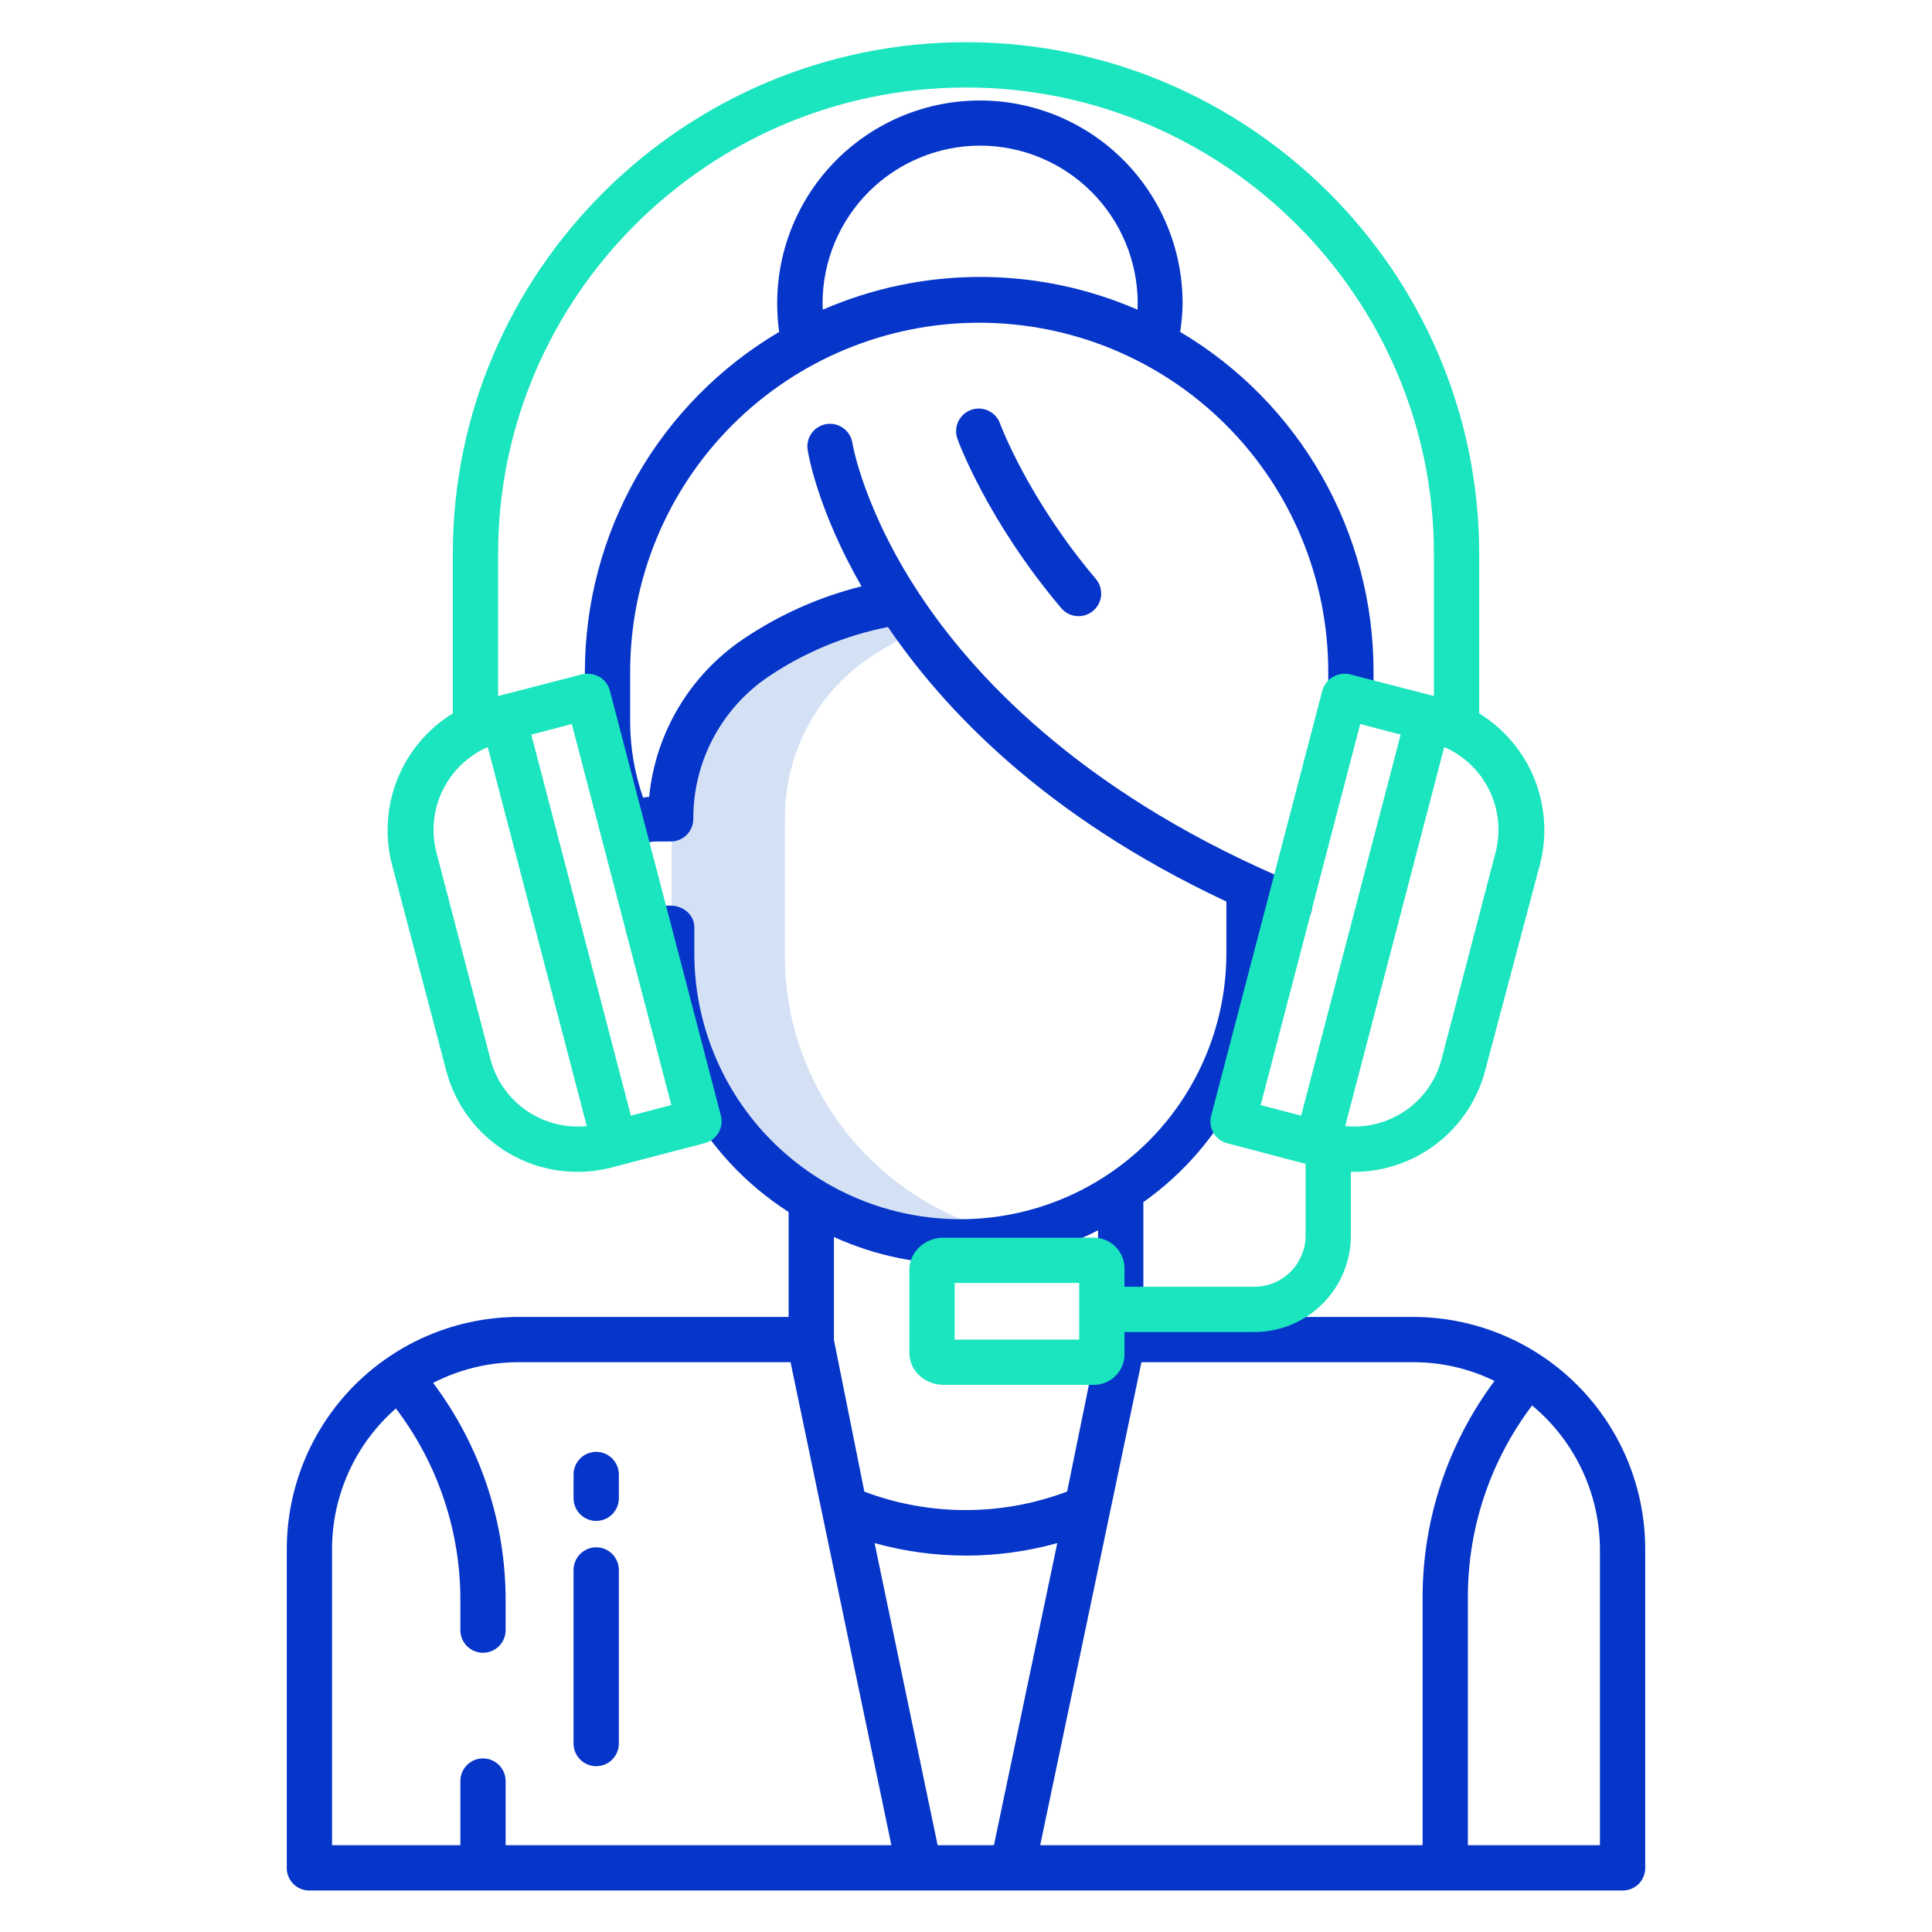
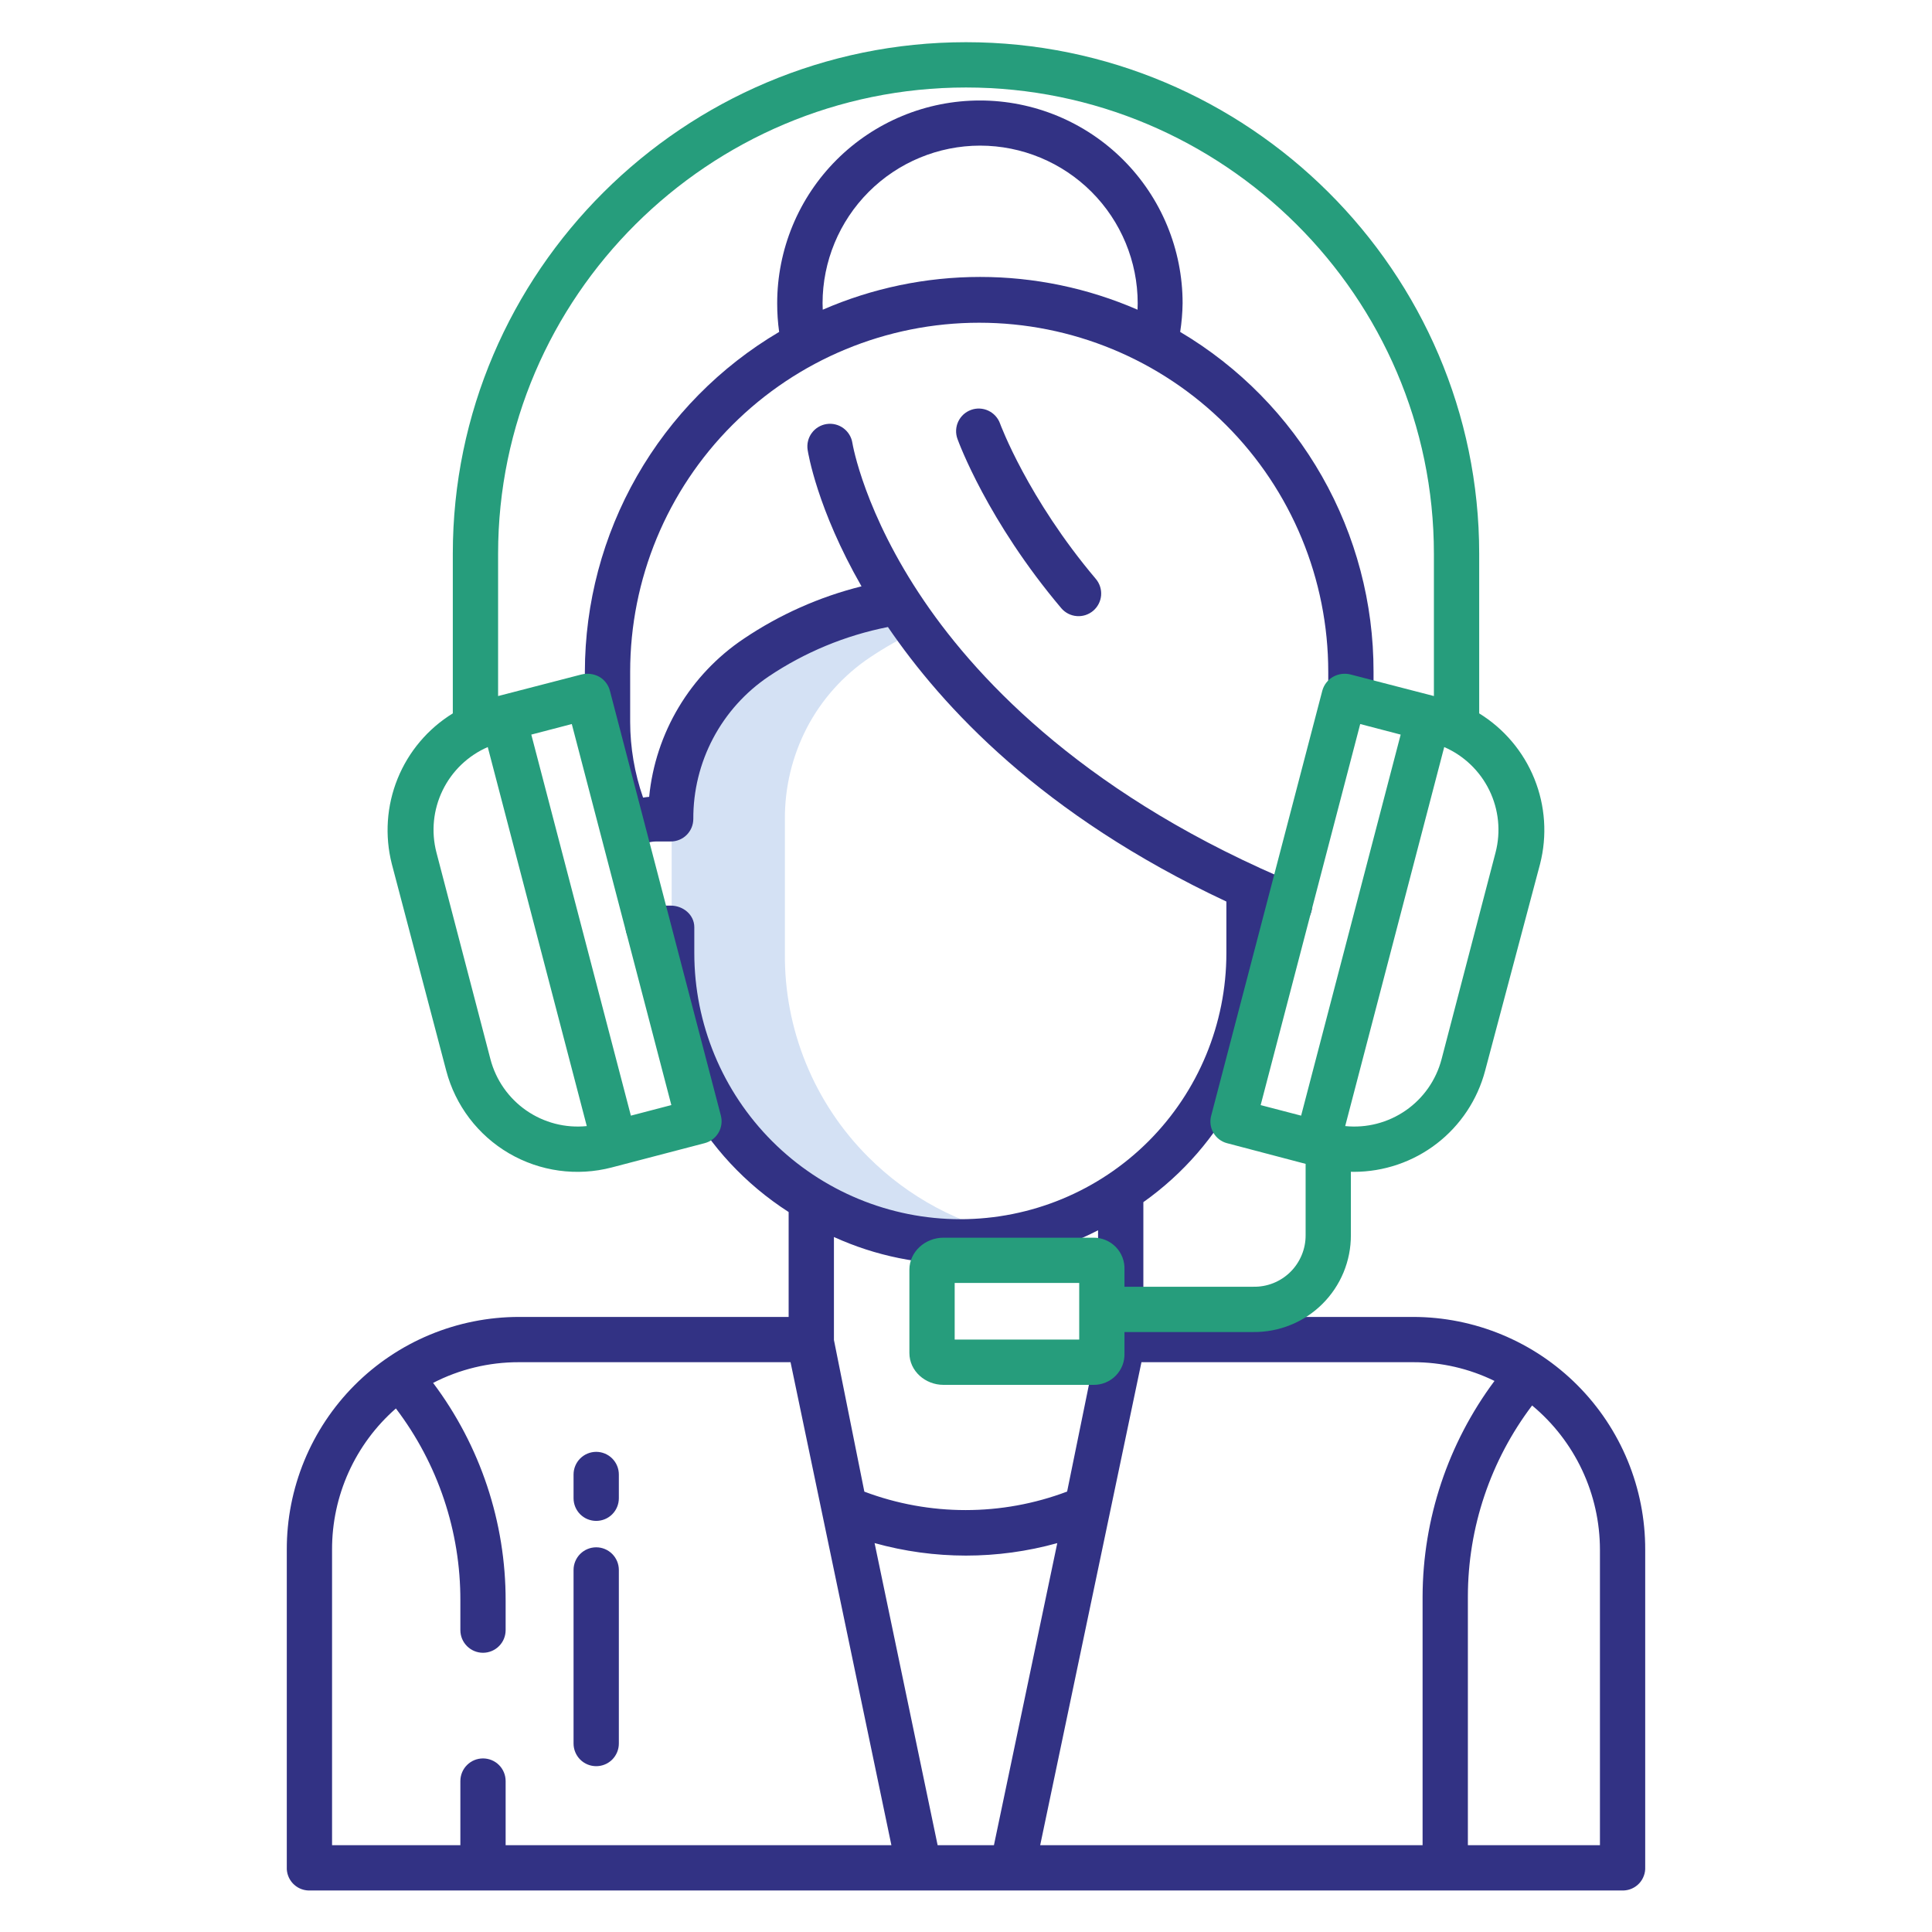
<svg xmlns="http://www.w3.org/2000/svg" width="70" height="70" viewBox="0 0 70 70" fill="none">
  <path d="M31.46 41.922C30.49 40.954 29.723 39.802 29.204 38.533C28.685 37.265 28.424 35.906 28.438 34.535V29.679C28.431 28.525 28.706 27.387 29.238 26.363C29.772 25.342 30.553 24.47 31.509 23.827C32.06 23.457 32.639 23.13 33.239 22.847C32.984 22.497 32.745 22.154 32.528 21.819L32.524 21.82C30.688 22.101 28.937 22.786 27.399 23.827C26.445 24.471 25.667 25.343 25.137 26.363C24.604 27.387 24.329 28.525 24.336 29.679V34.535C24.332 36.079 24.671 37.605 25.329 39.001C25.987 40.398 26.947 41.631 28.14 42.611C29.332 43.592 30.728 44.295 32.226 44.67C33.723 45.045 35.286 45.082 36.8 44.779C34.776 44.376 32.918 43.382 31.46 41.922Z" fill="#D4E1F4" />
-   <path d="M35.184 14.851C35.082 14.888 34.989 14.944 34.909 15.016C34.83 15.089 34.765 15.176 34.719 15.274C34.673 15.371 34.647 15.477 34.642 15.584C34.637 15.692 34.653 15.8 34.69 15.901C34.733 16.021 35.778 18.872 38.454 22.038C38.595 22.203 38.795 22.305 39.011 22.322C39.227 22.34 39.441 22.271 39.607 22.131C39.772 21.991 39.876 21.791 39.895 21.576C39.913 21.36 39.846 21.145 39.707 20.979C37.233 18.053 36.243 15.371 36.233 15.344C36.159 15.139 36.007 14.973 35.81 14.88C35.614 14.788 35.388 14.777 35.184 14.851Z" fill="#0635C9" />
-   <path d="M51.201 47.715H41.426V43.556C42.867 42.535 44.041 41.182 44.85 39.612C45.659 38.042 46.078 36.301 46.074 34.535V33.403C46.074 33.458 46.301 33.514 46.433 33.569C46.527 33.61 46.628 33.632 46.731 33.632C46.892 33.631 47.05 33.583 47.183 33.493C47.317 33.403 47.421 33.275 47.481 33.125C47.564 32.923 47.563 32.697 47.479 32.496C47.395 32.295 47.235 32.136 47.033 32.053C39.496 28.931 35.505 24.744 33.487 21.781C31.316 18.596 30.892 16.101 30.884 16.051C30.851 15.836 30.734 15.643 30.558 15.514C30.383 15.385 30.164 15.331 29.948 15.364C29.733 15.397 29.54 15.514 29.411 15.69C29.282 15.865 29.229 16.084 29.262 16.3C29.277 16.398 29.604 18.437 31.214 21.244C29.69 21.624 28.244 22.268 26.942 23.146C25.985 23.789 25.181 24.636 24.59 25.625C23.998 26.615 23.633 27.723 23.52 28.871C23.448 28.877 23.37 28.887 23.3 28.899C22.992 28.017 22.834 27.09 22.832 26.156V24.34C22.832 20.986 24.164 17.769 26.536 15.397C28.908 13.026 32.124 11.693 35.478 11.693C38.833 11.693 42.049 13.026 44.421 15.397C46.793 17.769 48.125 20.986 48.125 24.34V25.232C48.125 25.449 48.211 25.658 48.365 25.812C48.519 25.966 48.728 26.052 48.945 26.052C49.163 26.052 49.371 25.966 49.525 25.812C49.679 25.658 49.766 25.449 49.766 25.232V24.34C49.769 21.855 49.125 19.413 47.896 17.254C46.668 15.095 44.898 13.293 42.76 12.026C42.814 11.682 42.843 11.334 42.848 10.985C42.848 10.021 42.658 9.066 42.289 8.174C41.92 7.283 41.379 6.474 40.697 5.792C40.015 5.11 39.205 4.569 38.314 4.2C37.423 3.831 36.468 3.641 35.504 3.641C34.539 3.641 33.584 3.831 32.693 4.2C31.802 4.569 30.992 5.11 30.31 5.792C29.628 6.474 29.087 7.283 28.718 8.174C28.349 9.066 28.159 10.021 28.159 10.985C28.158 11.333 28.182 11.681 28.23 12.026C26.088 13.29 24.313 15.091 23.078 17.25C21.844 19.409 21.194 21.853 21.191 24.34V26.156C21.192 27.383 21.419 28.599 21.86 29.744C21.792 29.91 21.781 30.093 21.827 30.266C21.874 30.439 21.976 30.592 22.117 30.701C22.259 30.811 22.432 30.871 22.611 30.872C22.79 30.874 22.965 30.817 23.108 30.71C23.302 30.567 23.536 30.489 23.777 30.488H24.299C24.407 30.489 24.513 30.468 24.613 30.427C24.712 30.387 24.803 30.327 24.879 30.251C24.955 30.175 25.015 30.085 25.057 29.986C25.098 29.887 25.119 29.781 25.12 29.673C25.115 28.654 25.362 27.648 25.839 26.747C26.316 25.846 27.008 25.076 27.854 24.507C29.16 23.631 30.628 23.023 32.171 22.718C34.141 25.604 37.734 29.523 44.434 32.665V34.535C44.434 37.091 43.418 39.543 41.611 41.351C39.803 43.158 37.351 44.174 34.795 44.174C32.239 44.174 29.787 43.158 27.979 41.351C26.172 39.543 25.156 37.091 25.156 34.535V33.596C25.156 33.143 24.752 32.812 24.299 32.812H23.777C23.719 32.806 23.662 32.796 23.605 32.781C23.499 32.764 23.391 32.768 23.287 32.793C23.182 32.818 23.084 32.864 22.997 32.927C22.91 32.99 22.837 33.07 22.781 33.161C22.725 33.253 22.688 33.355 22.672 33.461C22.644 33.678 22.702 33.897 22.834 34.071C22.967 34.245 23.163 34.359 23.379 34.39C23.424 34.4 23.47 34.403 23.516 34.4V34.535C23.516 38.444 25.43 41.893 28.574 43.914V47.715H18.799C17.693 47.716 16.598 47.935 15.577 48.359C14.555 48.784 13.627 49.406 12.846 50.189C12.065 50.973 11.446 51.903 11.025 52.925C10.604 53.948 10.388 55.044 10.391 56.15V67.651C10.386 67.758 10.403 67.865 10.441 67.966C10.478 68.066 10.535 68.158 10.608 68.237C10.681 68.315 10.768 68.379 10.866 68.423C10.964 68.468 11.069 68.492 11.176 68.496H58.824C58.931 68.492 59.036 68.468 59.134 68.423C59.232 68.379 59.319 68.315 59.393 68.237C59.466 68.158 59.522 68.066 59.559 67.965C59.597 67.865 59.614 67.757 59.609 67.65V56.15C59.612 55.044 59.396 53.948 58.975 52.925C58.554 51.903 57.935 50.973 57.154 50.19C56.373 49.406 55.445 48.784 54.424 48.36C53.403 47.935 52.307 47.716 51.201 47.715ZM35.512 5.276C37.025 5.278 38.476 5.88 39.547 6.95C40.617 8.02 41.219 9.471 41.221 10.985C41.221 11.064 41.218 11.143 41.215 11.221C39.416 10.438 37.474 10.034 35.512 10.034C33.55 10.034 31.609 10.438 29.81 11.221C29.807 11.143 29.803 11.064 29.803 10.985C29.805 9.472 30.407 8.021 31.477 6.95C32.547 5.88 33.998 5.278 35.512 5.276ZM30.215 44.819C31.724 45.506 33.37 45.841 35.028 45.798C36.686 45.756 38.312 45.338 39.785 44.575V48.549L38.664 54.042C36.297 54.936 33.685 54.937 31.317 54.045L30.215 48.55V44.819ZM18.32 66.855V64.531C18.32 64.314 18.234 64.105 18.08 63.951C17.926 63.797 17.718 63.711 17.5 63.711C17.282 63.711 17.074 63.797 16.92 63.951C16.766 64.105 16.68 64.314 16.68 64.531V66.855H12.031V56.15C12.028 55.181 12.233 54.223 12.632 53.339C13.031 52.456 13.615 51.669 14.344 51.031C15.868 53.035 16.689 55.486 16.68 58.003V59.062C16.68 59.28 16.766 59.489 16.92 59.642C17.074 59.796 17.282 59.883 17.5 59.883C17.718 59.883 17.926 59.796 18.08 59.642C18.234 59.489 18.32 59.28 18.32 59.062V58.003C18.326 55.155 17.403 52.382 15.692 50.105C16.653 49.61 17.719 49.353 18.799 49.355H28.643L32.297 66.855H18.32ZM33.972 66.855L31.688 55.909C33.853 56.513 36.141 56.513 38.307 55.91L36.012 66.855H33.972ZM51.543 66.855H37.688L41.357 49.355H51.201C52.223 49.353 53.231 49.585 54.148 50.034C52.466 52.291 51.552 55.028 51.543 57.843V66.855ZM57.969 66.855H53.184V57.843C53.186 55.345 54.003 52.915 55.511 50.923C56.279 51.56 56.898 52.359 57.323 53.263C57.748 54.166 57.968 55.152 57.969 56.15V66.855Z" fill="#0635C9" />
-   <path d="M21.602 55.105C21.819 55.105 22.028 55.019 22.182 54.865C22.335 54.711 22.422 54.503 22.422 54.285V53.424C22.422 53.206 22.335 52.998 22.182 52.844C22.028 52.69 21.819 52.603 21.602 52.603C21.384 52.603 21.175 52.69 21.021 52.844C20.868 52.998 20.781 53.206 20.781 53.424V54.285C20.781 54.503 20.868 54.711 21.021 54.865C21.175 55.019 21.384 55.105 21.602 55.105Z" fill="#0635C9" />
-   <path d="M21.602 63.992C21.819 63.992 22.028 63.906 22.182 63.752C22.335 63.598 22.422 63.389 22.422 63.172V56.883C22.422 56.665 22.335 56.457 22.182 56.303C22.028 56.149 21.819 56.062 21.602 56.062C21.384 56.062 21.175 56.149 21.021 56.303C20.868 56.457 20.781 56.665 20.781 56.883V63.172C20.781 63.389 20.868 63.598 21.021 63.752C21.175 63.906 21.384 63.992 21.602 63.992Z" fill="#0635C9" />
-   <path d="M53.594 25.847V20.064C53.594 9.844 45.22 1.529 35 1.529C24.78 1.529 16.406 9.844 16.406 20.063V25.847C15.505 26.402 14.804 27.23 14.406 28.212C14.009 29.193 13.935 30.276 14.196 31.302L16.168 38.794C16.499 40.053 17.317 41.13 18.441 41.787C19.565 42.444 20.904 42.628 22.164 42.299L25.531 41.419C25.635 41.392 25.733 41.345 25.819 41.28C25.905 41.215 25.977 41.134 26.032 41.041C26.087 40.948 26.122 40.845 26.137 40.738C26.152 40.631 26.145 40.523 26.118 40.418L22.097 25.024C22.042 24.814 21.905 24.634 21.718 24.524C21.519 24.414 21.287 24.383 21.066 24.438L18.047 25.219V20.063C18.047 10.748 25.685 3.17 35 3.17C44.315 3.17 51.953 10.748 51.953 20.063V25.219L48.934 24.438C48.718 24.383 48.49 24.414 48.297 24.524C48.107 24.633 47.968 24.813 47.91 25.024L43.885 40.418C43.856 40.521 43.848 40.629 43.861 40.736C43.874 40.842 43.908 40.944 43.961 41.038C44.014 41.131 44.084 41.212 44.169 41.278C44.254 41.343 44.351 41.392 44.454 41.419L47.305 42.169V44.749C47.307 44.998 47.259 45.244 47.163 45.474C47.068 45.704 46.928 45.913 46.751 46.087C46.574 46.262 46.363 46.399 46.132 46.491C45.9 46.583 45.653 46.627 45.404 46.621H40.742V46.004C40.748 45.853 40.724 45.702 40.67 45.561C40.616 45.42 40.534 45.291 40.429 45.182C40.323 45.074 40.197 44.988 40.058 44.93C39.918 44.871 39.768 44.842 39.617 44.844H34.181C33.526 44.844 32.949 45.35 32.949 46.004V49.021C32.949 49.676 33.526 50.176 34.181 50.176H39.617C39.768 50.178 39.917 50.15 40.057 50.092C40.196 50.034 40.323 49.949 40.428 49.841C40.533 49.733 40.616 49.605 40.67 49.464C40.724 49.323 40.748 49.172 40.742 49.021V48.262H45.404C45.868 48.267 46.329 48.18 46.759 48.006C47.19 47.832 47.581 47.574 47.91 47.247C48.24 46.92 48.501 46.531 48.679 46.102C48.856 45.673 48.947 45.213 48.945 44.749V42.455C48.945 42.455 49.025 42.458 49.056 42.458C50.142 42.457 51.196 42.097 52.056 41.435C52.916 40.772 53.532 39.844 53.809 38.794L55.8 31.302C56.062 30.276 55.989 29.194 55.592 28.213C55.195 27.231 54.495 26.403 53.594 25.847ZM17.77 38.379L15.813 30.887C15.617 30.133 15.697 29.334 16.038 28.634C16.378 27.934 16.958 27.378 17.672 27.067L21.26 40.8C20.485 40.879 19.708 40.678 19.068 40.234C18.428 39.79 17.968 39.132 17.77 38.379ZM24.324 40.039L22.858 40.422L19.25 26.616L20.717 26.233L24.324 40.039ZM39.102 48.535H34.59V46.484H39.102V48.535ZM49.283 26.233L50.749 26.616L47.142 40.422L45.676 40.04L49.283 26.233ZM54.187 30.887L52.23 38.379C52.032 39.133 51.572 39.791 50.932 40.234C50.291 40.678 49.514 40.879 48.739 40.8L52.327 27.067C53.041 27.378 53.621 27.934 53.962 28.634C54.303 29.334 54.383 30.133 54.187 30.887Z" fill="#1AE5BE" />
+   <path d="M35.184 14.851C35.082 14.888 34.989 14.944 34.909 15.016C34.83 15.089 34.765 15.176 34.719 15.274C34.673 15.371 34.647 15.477 34.642 15.584C34.637 15.692 34.653 15.8 34.69 15.901C34.733 16.021 35.778 18.872 38.454 22.038C38.595 22.203 38.795 22.305 39.011 22.322C39.227 22.34 39.441 22.271 39.607 22.131C39.772 21.991 39.876 21.791 39.895 21.576C39.913 21.36 39.846 21.145 39.707 20.979C37.233 18.053 36.243 15.371 36.233 15.344C36.159 15.139 36.007 14.973 35.81 14.88C35.614 14.788 35.388 14.777 35.184 14.851Z" fill="#323284" />
+   <path d="M51.201 47.715H41.426V43.556C42.867 42.535 44.041 41.182 44.85 39.612C45.659 38.042 46.078 36.301 46.074 34.535V33.403C46.074 33.458 46.301 33.514 46.433 33.569C46.527 33.61 46.628 33.632 46.731 33.632C46.892 33.631 47.05 33.583 47.183 33.493C47.317 33.403 47.421 33.275 47.481 33.125C47.564 32.923 47.563 32.697 47.479 32.496C47.395 32.295 47.235 32.136 47.033 32.053C39.496 28.931 35.505 24.744 33.487 21.781C31.316 18.596 30.892 16.101 30.884 16.051C30.851 15.836 30.734 15.643 30.558 15.514C30.383 15.385 30.164 15.331 29.948 15.364C29.733 15.397 29.54 15.514 29.411 15.69C29.282 15.865 29.229 16.084 29.262 16.3C29.277 16.398 29.604 18.437 31.214 21.244C29.69 21.624 28.244 22.268 26.942 23.146C25.985 23.789 25.181 24.636 24.59 25.625C23.998 26.615 23.633 27.723 23.52 28.871C23.448 28.877 23.37 28.887 23.3 28.899C22.992 28.017 22.834 27.09 22.832 26.156V24.34C22.832 20.986 24.164 17.769 26.536 15.397C28.908 13.026 32.124 11.693 35.478 11.693C38.833 11.693 42.049 13.026 44.421 15.397C46.793 17.769 48.125 20.986 48.125 24.34V25.232C48.125 25.449 48.211 25.658 48.365 25.812C48.519 25.966 48.728 26.052 48.945 26.052C49.163 26.052 49.371 25.966 49.525 25.812C49.679 25.658 49.766 25.449 49.766 25.232V24.34C49.769 21.855 49.125 19.413 47.896 17.254C46.668 15.095 44.898 13.293 42.76 12.026C42.814 11.682 42.843 11.334 42.848 10.985C42.848 10.021 42.658 9.066 42.289 8.174C41.92 7.283 41.379 6.474 40.697 5.792C40.015 5.11 39.205 4.569 38.314 4.2C37.423 3.831 36.468 3.641 35.504 3.641C34.539 3.641 33.584 3.831 32.693 4.2C31.802 4.569 30.992 5.11 30.31 5.792C29.628 6.474 29.087 7.283 28.718 8.174C28.349 9.066 28.159 10.021 28.159 10.985C28.158 11.333 28.182 11.681 28.23 12.026C26.088 13.29 24.313 15.091 23.078 17.25C21.844 19.409 21.194 21.853 21.191 24.34V26.156C21.192 27.383 21.419 28.599 21.86 29.744C21.792 29.91 21.781 30.093 21.827 30.266C21.874 30.439 21.976 30.592 22.117 30.701C22.259 30.811 22.432 30.871 22.611 30.872C22.79 30.874 22.965 30.817 23.108 30.71C23.302 30.567 23.536 30.489 23.777 30.488H24.299C24.407 30.489 24.513 30.468 24.613 30.427C24.712 30.387 24.803 30.327 24.879 30.251C24.955 30.175 25.015 30.085 25.057 29.986C25.098 29.887 25.119 29.781 25.12 29.673C25.115 28.654 25.362 27.648 25.839 26.747C26.316 25.846 27.008 25.076 27.854 24.507C29.16 23.631 30.628 23.023 32.171 22.718C34.141 25.604 37.734 29.523 44.434 32.665V34.535C44.434 37.091 43.418 39.543 41.611 41.351C39.803 43.158 37.351 44.174 34.795 44.174C32.239 44.174 29.787 43.158 27.979 41.351C26.172 39.543 25.156 37.091 25.156 34.535V33.596C25.156 33.143 24.752 32.812 24.299 32.812H23.777C23.719 32.806 23.662 32.796 23.605 32.781C23.499 32.764 23.391 32.768 23.287 32.793C23.182 32.818 23.084 32.864 22.997 32.927C22.91 32.99 22.837 33.07 22.781 33.161C22.725 33.253 22.688 33.355 22.672 33.461C22.644 33.678 22.702 33.897 22.834 34.071C22.967 34.245 23.163 34.359 23.379 34.39C23.424 34.4 23.47 34.403 23.516 34.4V34.535C23.516 38.444 25.43 41.893 28.574 43.914V47.715H18.799C17.693 47.716 16.598 47.935 15.577 48.359C14.555 48.784 13.627 49.406 12.846 50.189C12.065 50.973 11.446 51.903 11.025 52.925C10.604 53.948 10.388 55.044 10.391 56.15V67.651C10.386 67.758 10.403 67.865 10.441 67.966C10.478 68.066 10.535 68.158 10.608 68.237C10.681 68.315 10.768 68.379 10.866 68.423C10.964 68.468 11.069 68.492 11.176 68.496H58.824C58.931 68.492 59.036 68.468 59.134 68.423C59.232 68.379 59.319 68.315 59.393 68.237C59.466 68.158 59.522 68.066 59.559 67.965C59.597 67.865 59.614 67.757 59.609 67.65V56.15C59.612 55.044 59.396 53.948 58.975 52.925C58.554 51.903 57.935 50.973 57.154 50.19C56.373 49.406 55.445 48.784 54.424 48.36C53.403 47.935 52.307 47.716 51.201 47.715ZM35.512 5.276C37.025 5.278 38.476 5.88 39.547 6.95C40.617 8.02 41.219 9.471 41.221 10.985C41.221 11.064 41.218 11.143 41.215 11.221C39.416 10.438 37.474 10.034 35.512 10.034C33.55 10.034 31.609 10.438 29.81 11.221C29.807 11.143 29.803 11.064 29.803 10.985C29.805 9.472 30.407 8.021 31.477 6.95C32.547 5.88 33.998 5.278 35.512 5.276ZM30.215 44.819C31.724 45.506 33.37 45.841 35.028 45.798C36.686 45.756 38.312 45.338 39.785 44.575V48.549L38.664 54.042C36.297 54.936 33.685 54.937 31.317 54.045L30.215 48.55V44.819ZM18.32 66.855V64.531C18.32 64.314 18.234 64.105 18.08 63.951C17.926 63.797 17.718 63.711 17.5 63.711C17.282 63.711 17.074 63.797 16.92 63.951C16.766 64.105 16.68 64.314 16.68 64.531V66.855H12.031V56.15C12.028 55.181 12.233 54.223 12.632 53.339C13.031 52.456 13.615 51.669 14.344 51.031C15.868 53.035 16.689 55.486 16.68 58.003V59.062C16.68 59.28 16.766 59.489 16.92 59.642C17.074 59.796 17.282 59.883 17.5 59.883C17.718 59.883 17.926 59.796 18.08 59.642C18.234 59.489 18.32 59.28 18.32 59.062V58.003C18.326 55.155 17.403 52.382 15.692 50.105C16.653 49.61 17.719 49.353 18.799 49.355H28.643L32.297 66.855H18.32ZM33.972 66.855L31.688 55.909C33.853 56.513 36.141 56.513 38.307 55.91L36.012 66.855H33.972ZM51.543 66.855H37.688L41.357 49.355H51.201C52.223 49.353 53.231 49.585 54.148 50.034C52.466 52.291 51.552 55.028 51.543 57.843V66.855ZM57.969 66.855H53.184V57.843C53.186 55.345 54.003 52.915 55.511 50.923C56.279 51.56 56.898 52.359 57.323 53.263C57.748 54.166 57.968 55.152 57.969 56.15V66.855Z" fill="#323284" />
+   <path d="M21.602 55.105C21.819 55.105 22.028 55.019 22.182 54.865C22.335 54.711 22.422 54.503 22.422 54.285V53.424C22.422 53.206 22.335 52.998 22.182 52.844C22.028 52.69 21.819 52.603 21.602 52.603C21.384 52.603 21.175 52.69 21.021 52.844C20.868 52.998 20.781 53.206 20.781 53.424V54.285C20.781 54.503 20.868 54.711 21.021 54.865C21.175 55.019 21.384 55.105 21.602 55.105Z" fill="#323284" />
+   <path d="M21.602 63.992C21.819 63.992 22.028 63.906 22.182 63.752C22.335 63.598 22.422 63.389 22.422 63.172V56.883C22.422 56.665 22.335 56.457 22.182 56.303C22.028 56.149 21.819 56.062 21.602 56.062C21.384 56.062 21.175 56.149 21.021 56.303C20.868 56.457 20.781 56.665 20.781 56.883V63.172C20.781 63.389 20.868 63.598 21.021 63.752C21.175 63.906 21.384 63.992 21.602 63.992Z" fill="#323284" />
+   <path d="M53.594 25.847V20.064C53.594 9.844 45.22 1.529 35 1.529C24.78 1.529 16.406 9.844 16.406 20.063V25.847C15.505 26.402 14.804 27.23 14.406 28.212C14.009 29.193 13.935 30.276 14.196 31.302L16.168 38.794C16.499 40.053 17.317 41.13 18.441 41.787C19.565 42.444 20.904 42.628 22.164 42.299L25.531 41.419C25.635 41.392 25.733 41.345 25.819 41.28C25.905 41.215 25.977 41.134 26.032 41.041C26.087 40.948 26.122 40.845 26.137 40.738C26.152 40.631 26.145 40.523 26.118 40.418L22.097 25.024C22.042 24.814 21.905 24.634 21.718 24.524C21.519 24.414 21.287 24.383 21.066 24.438L18.047 25.219V20.063C18.047 10.748 25.685 3.17 35 3.17C44.315 3.17 51.953 10.748 51.953 20.063V25.219L48.934 24.438C48.718 24.383 48.49 24.414 48.297 24.524C48.107 24.633 47.968 24.813 47.91 25.024L43.885 40.418C43.856 40.521 43.848 40.629 43.861 40.736C43.874 40.842 43.908 40.944 43.961 41.038C44.014 41.131 44.084 41.212 44.169 41.278C44.254 41.343 44.351 41.392 44.454 41.419L47.305 42.169V44.749C47.307 44.998 47.259 45.244 47.163 45.474C47.068 45.704 46.928 45.913 46.751 46.087C46.574 46.262 46.363 46.399 46.132 46.491C45.9 46.583 45.653 46.627 45.404 46.621H40.742V46.004C40.748 45.853 40.724 45.702 40.67 45.561C40.616 45.42 40.534 45.291 40.429 45.182C40.323 45.074 40.197 44.988 40.058 44.93C39.918 44.871 39.768 44.842 39.617 44.844H34.181C33.526 44.844 32.949 45.35 32.949 46.004V49.021C32.949 49.676 33.526 50.176 34.181 50.176H39.617C39.768 50.178 39.917 50.15 40.057 50.092C40.196 50.034 40.323 49.949 40.428 49.841C40.533 49.733 40.616 49.605 40.67 49.464C40.724 49.323 40.748 49.172 40.742 49.021V48.262H45.404C45.868 48.267 46.329 48.18 46.759 48.006C47.19 47.832 47.581 47.574 47.91 47.247C48.24 46.92 48.501 46.531 48.679 46.102C48.856 45.673 48.947 45.213 48.945 44.749V42.455C48.945 42.455 49.025 42.458 49.056 42.458C50.142 42.457 51.196 42.097 52.056 41.435C52.916 40.772 53.532 39.844 53.809 38.794L55.8 31.302C56.062 30.276 55.989 29.194 55.592 28.213C55.195 27.231 54.495 26.403 53.594 25.847ZM17.77 38.379L15.813 30.887C15.617 30.133 15.697 29.334 16.038 28.634C16.378 27.934 16.958 27.378 17.672 27.067L21.26 40.8C20.485 40.879 19.708 40.678 19.068 40.234C18.428 39.79 17.968 39.132 17.77 38.379ZM24.324 40.039L22.858 40.422L19.25 26.616L20.717 26.233L24.324 40.039ZM39.102 48.535H34.59V46.484H39.102V48.535ZM49.283 26.233L50.749 26.616L47.142 40.422L45.676 40.04L49.283 26.233ZM54.187 30.887L52.23 38.379C52.032 39.133 51.572 39.791 50.932 40.234C50.291 40.678 49.514 40.879 48.739 40.8L52.327 27.067C53.041 27.378 53.621 27.934 53.962 28.634C54.303 29.334 54.383 30.133 54.187 30.887Z" fill="#269d7c" />
</svg>
